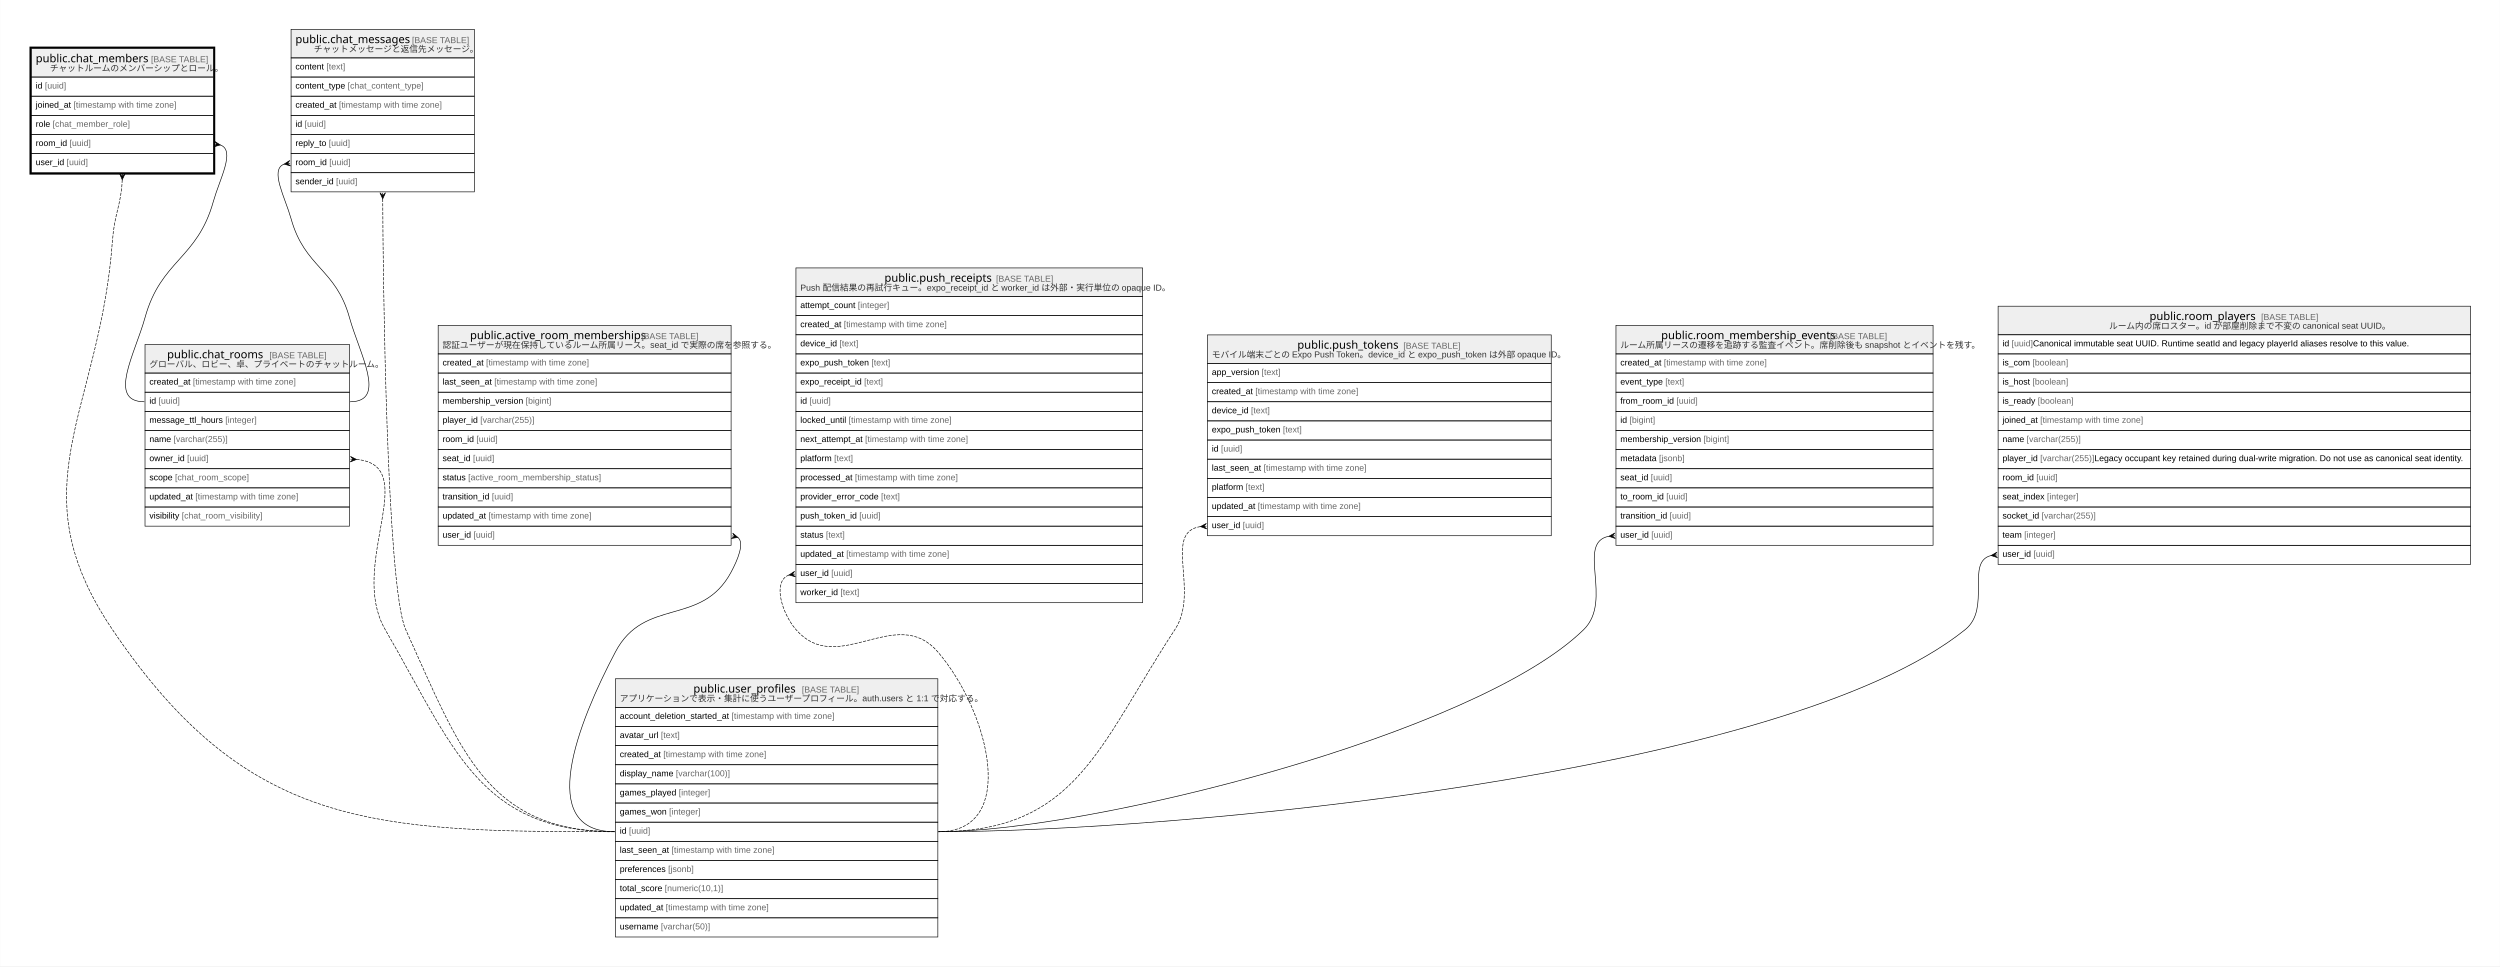
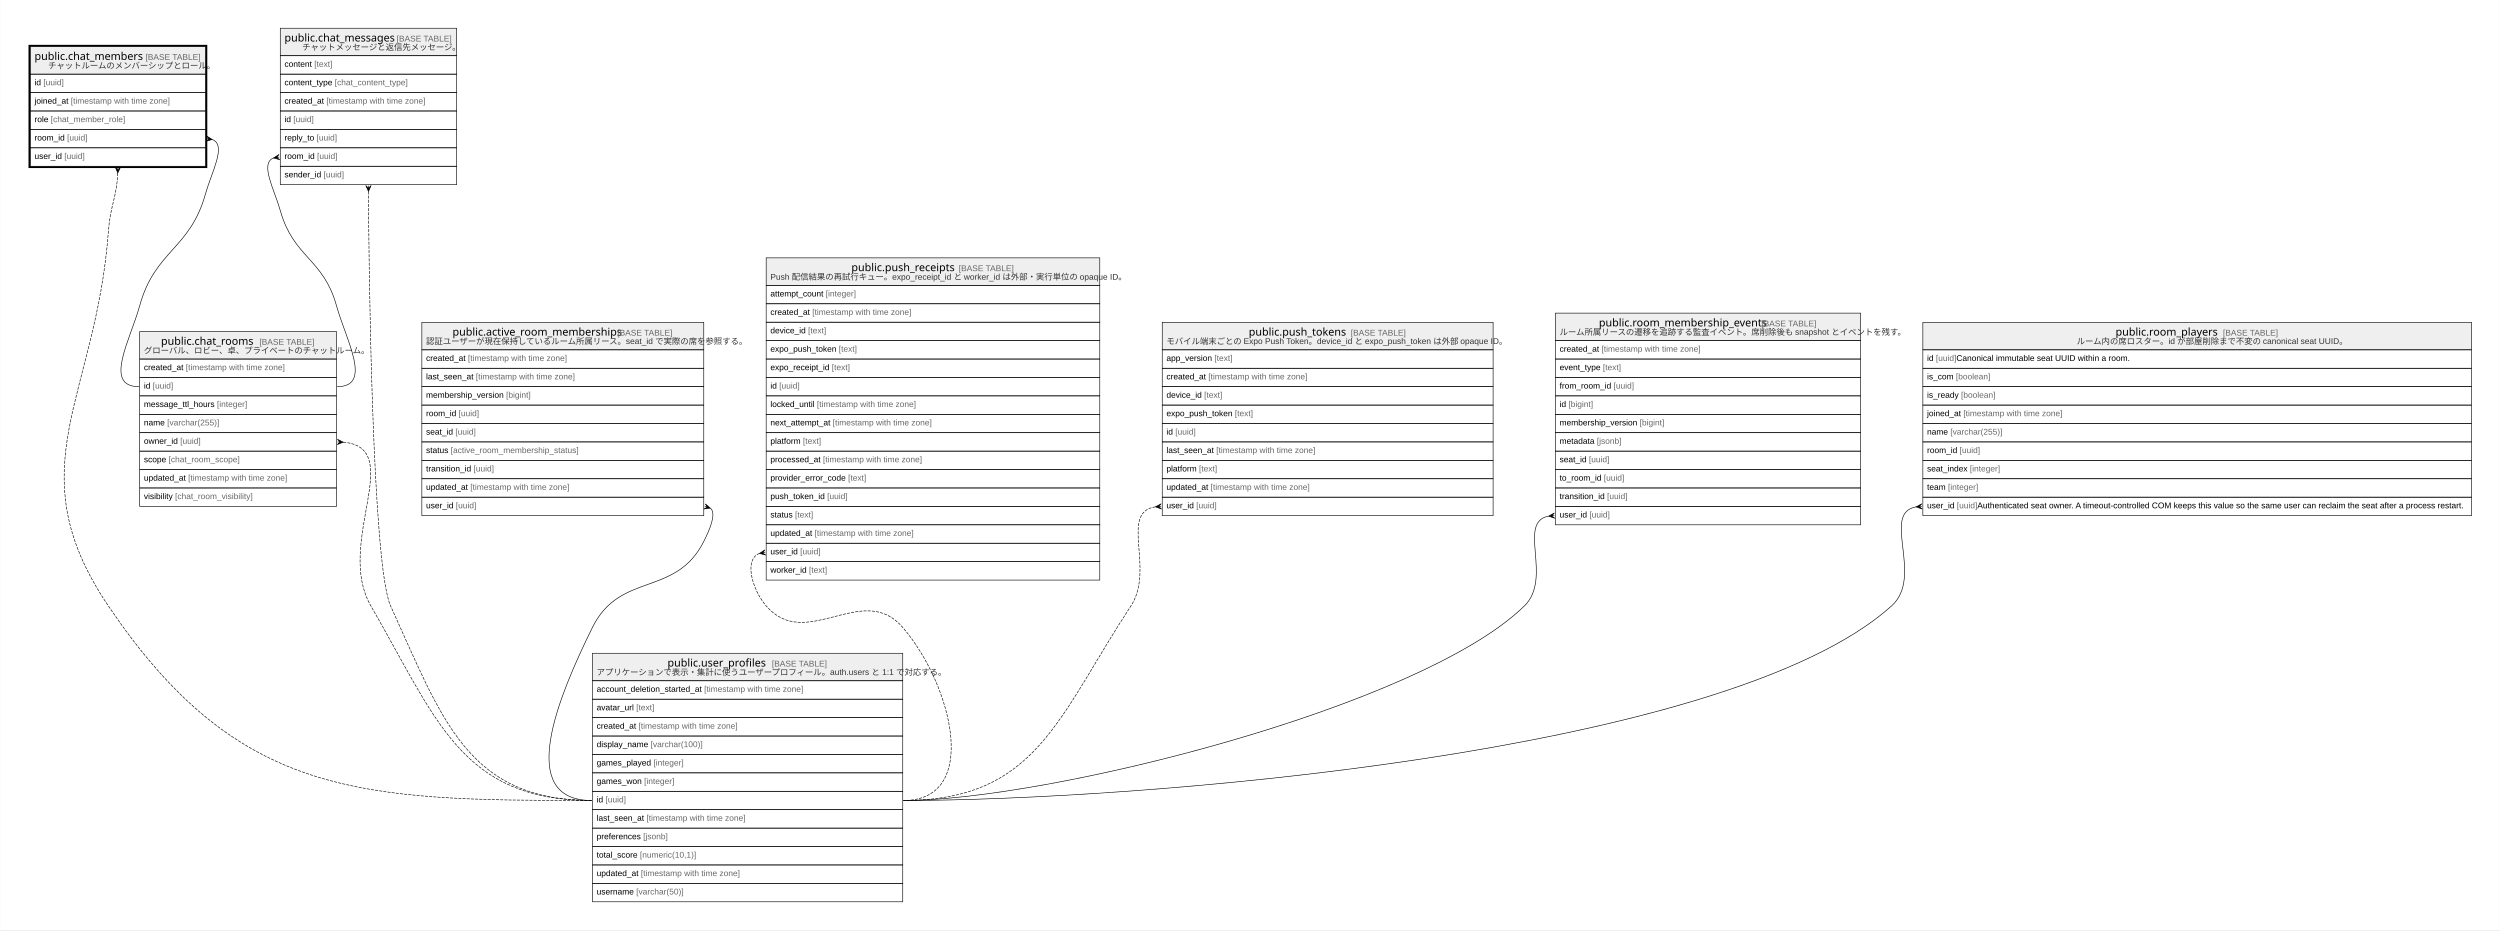
- <svg xmlns="http://www.w3.org/2000/svg" width="4023pt" height="1555pt" viewBox="0.00 0.00 4023.02 1555.20">
+ <svg xmlns="http://www.w3.org/2000/svg" width="4180pt" height="1555pt" viewBox="0.00 0.00 4179.59 1555.20">
  <g id="graph0" class="graph" transform="scale(1 1) rotate(0) translate(4 1551.2)">
-     <polygon fill="white" stroke="none" points="-4,4 -4,-1551.2 4019.02,-1551.2 4019.02,4 -4,4" />
+     <polygon fill="white" stroke="none" points="-4,4 -4,-1551.2 4175.59,-1551.2 4175.59,4 -4,4" />
    <g id="node1" class="node">
      <polygon fill="#efefef" stroke="none" points="46.2,-1427.2 46.2,-1473.2 339.14,-1473.2 339.14,-1427.2 46.2,-1427.2" />
      <polygon fill="none" stroke="black" points="46.2,-1427.2 46.2,-1473.2 339.14,-1473.2 339.14,-1427.2 46.2,-1427.2" />
      <text text-anchor="start" x="53.2" y="-1451" font-family="Arial Bold" font-size="18.00">public.chat_members</text>
      <text text-anchor="start" x="207.65" y="-1451" font-family="Arial" font-size="14.00">    </text>
      <text text-anchor="start" x="238.77" y="-1451" font-family="Arial" font-size="14.00" fill="#666666">[BASE TABLE]</text>
      <text text-anchor="start" x="75.98" y="-1436.6" font-family="Arial" font-size="14.00" fill="#333333">チャットルームのメンバーシップとロール。</text>
      <polygon fill="none" stroke="black" points="46.2,-1396.4 46.2,-1427.2 339.14,-1427.2 339.14,-1396.4 46.2,-1396.4" />
      <text text-anchor="start" x="53.2" y="-1408.6" font-family="Arial" font-size="14.00">id </text>
      <text text-anchor="start" x="67.99" y="-1408.6" font-family="Arial" font-size="14.00" fill="#666666">[uuid]</text>
      <polygon fill="none" stroke="black" points="46.2,-1365.6 46.2,-1396.4 339.14,-1396.4 339.14,-1365.6 46.2,-1365.6" />
      <text text-anchor="start" x="53.2" y="-1377.8" font-family="Arial" font-size="14.00">joined_at </text>
      <text text-anchor="start" x="113.92" y="-1377.8" font-family="Arial" font-size="14.00" fill="#666666">[timestamp with time zone]</text>
      <polygon fill="none" stroke="black" points="46.2,-1334.8 46.2,-1365.6 339.14,-1365.6 339.14,-1334.8 46.2,-1334.8" />
      <text text-anchor="start" x="53.2" y="-1347" font-family="Arial" font-size="14.00">role </text>
      <text text-anchor="start" x="80.43" y="-1347" font-family="Arial" font-size="14.00" fill="#666666">[chat_member_role]</text>
      <polygon fill="none" stroke="black" points="46.2,-1304 46.2,-1334.8 339.14,-1334.8 339.14,-1304 46.2,-1304" />
      <text text-anchor="start" x="53.2" y="-1316.2" font-family="Arial" font-size="14.00">room_id </text>
      <text text-anchor="start" x="107.67" y="-1316.2" font-family="Arial" font-size="14.00" fill="#666666">[uuid]</text>
      <polygon fill="none" stroke="black" points="46.2,-1273.2 46.2,-1304 339.14,-1304 339.14,-1273.2 46.2,-1273.2" />
      <text text-anchor="start" x="53.2" y="-1285.4" font-family="Arial" font-size="14.00">user_id </text>
      <text text-anchor="start" x="103.01" y="-1285.4" font-family="Arial" font-size="14.00" fill="#666666">[uuid]</text>
      <polygon fill="none" stroke="black" stroke-width="3" points="44.7,-1271.7 44.7,-1474.7 340.64,-1474.7 340.64,-1271.7 44.7,-1271.7" />
    </g>
    <g id="node2" class="node">
      <polygon fill="#efefef" stroke="none" points="229.14,-950.8 229.14,-996.8 558.2,-996.8 558.2,-950.8 229.14,-950.8" />
      <polygon fill="none" stroke="black" points="229.14,-950.8 229.14,-996.8 558.2,-996.8 558.2,-950.8 229.14,-950.8" />
      <text text-anchor="start" x="264.69" y="-974.6" font-family="Arial Bold" font-size="18.00">public.chat_rooms</text>
      <text text-anchor="start" x="398.16" y="-974.6" font-family="Arial" font-size="14.00">    </text>
      <text text-anchor="start" x="429.28" y="-974.6" font-family="Arial" font-size="14.00" fill="#666666">[BASE TABLE]</text>
      <text text-anchor="start" x="236.14" y="-960.2" font-family="Arial" font-size="14.00" fill="#333333">グローバル、ロビー、卓、プライベートのチャットルーム。</text>
      <polygon fill="none" stroke="black" points="229.14,-920 229.14,-950.8 558.2,-950.8 558.2,-920 229.14,-920" />
      <text text-anchor="start" x="236.14" y="-932.2" font-family="Arial" font-size="14.00">created_at </text>
      <text text-anchor="start" x="306.19" y="-932.2" font-family="Arial" font-size="14.00" fill="#666666">[timestamp with time zone]</text>
      <polygon fill="none" stroke="black" points="229.14,-889.2 229.14,-920 558.2,-920 558.2,-889.2 229.14,-889.2" />
      <text text-anchor="start" x="236.14" y="-901.4" font-family="Arial" font-size="14.00">id </text>
      <text text-anchor="start" x="250.93" y="-901.4" font-family="Arial" font-size="14.00" fill="#666666">[uuid]</text>
      <polygon fill="none" stroke="black" points="229.14,-858.4 229.14,-889.2 558.2,-889.2 558.2,-858.4 229.14,-858.4" />
      <text text-anchor="start" x="236.14" y="-870.6" font-family="Arial" font-size="14.00">message_ttl_hours </text>
      <text text-anchor="start" x="358.32" y="-870.6" font-family="Arial" font-size="14.00" fill="#666666">[integer]</text>
      <polygon fill="none" stroke="black" points="229.14,-827.6 229.14,-858.4 558.2,-858.4 558.2,-827.6 229.14,-827.6" />
      <text text-anchor="start" x="236.14" y="-839.8" font-family="Arial" font-size="14.00">name </text>
      <text text-anchor="start" x="275.05" y="-839.8" font-family="Arial" font-size="14.00" fill="#666666">[varchar(255)]</text>
      <polygon fill="none" stroke="black" points="229.14,-796.8 229.14,-827.6 558.2,-827.6 558.2,-796.8 229.14,-796.8" />
      <text text-anchor="start" x="236.14" y="-809" font-family="Arial" font-size="14.00">owner_id </text>
      <text text-anchor="start" x="296.84" y="-809" font-family="Arial" font-size="14.00" fill="#666666">[uuid]</text>
      <polygon fill="none" stroke="black" points="229.14,-766 229.14,-796.8 558.2,-796.8 558.2,-766 229.14,-766" />
      <text text-anchor="start" x="236.14" y="-778.2" font-family="Arial" font-size="14.00">scope </text>
      <text text-anchor="start" x="277.39" y="-778.2" font-family="Arial" font-size="14.00" fill="#666666">[chat_room_scope]</text>
      <polygon fill="none" stroke="black" points="229.14,-735.2 229.14,-766 558.2,-766 558.2,-735.2 229.14,-735.2" />
      <text text-anchor="start" x="236.14" y="-747.4" font-family="Arial" font-size="14.00">updated_at </text>
      <text text-anchor="start" x="310.1" y="-747.4" font-family="Arial" font-size="14.00" fill="#666666">[timestamp with time zone]</text>
      <polygon fill="none" stroke="black" points="229.14,-704.4 229.14,-735.2 558.2,-735.2 558.2,-704.4 229.14,-704.4" />
      <text text-anchor="start" x="236.14" y="-716.6" font-family="Arial" font-size="14.00">visibility </text>
      <text text-anchor="start" x="288.26" y="-716.6" font-family="Arial" font-size="14.00" fill="#666666">[chat_room_visibility]</text>
    </g>
    <g id="edge1" class="edge">
      <path fill="none" stroke="black" d="M350.19,-1317.95C375.33,-1309.21 349.07,-1262.7 339.14,-1227 313.3,-1134.1 254.82,-1132.94 229.14,-1040 213.11,-981.99 167.96,-904.6 228.14,-904.6" />
      <polygon fill="black" stroke="black" points="350.37,-1317.92 339.83,-1314.9 345.09,-1318.69 340.8,-1319.3 340.8,-1319.3 340.8,-1319.3 345.09,-1318.69 341.11,-1323.81 350.37,-1317.92" />
    </g>
    <g id="node4" class="node">
      <polygon fill="#efefef" stroke="none" points="986.21,-412.8 986.21,-458.8 1505.13,-458.8 1505.13,-412.8 986.21,-412.8" />
      <polygon fill="none" stroke="black" points="986.21,-412.8 986.21,-458.8 1505.13,-458.8 1505.13,-412.8 986.21,-412.8" />
      <text text-anchor="start" x="1111.69" y="-436.6" font-family="Arial Bold" font-size="18.00">public.user_profiles</text>
      <text text-anchor="start" x="1255.16" y="-436.6" font-family="Arial" font-size="14.00">    </text>
      <text text-anchor="start" x="1286.27" y="-436.6" font-family="Arial" font-size="14.00" fill="#666666">[BASE TABLE]</text>
      <text text-anchor="start" x="993.21" y="-422.2" font-family="Arial" font-size="14.00" fill="#333333">アプリケーションで表示・集計に使うユーザープロフィール。auth.users と 1:1 で対応する。</text>
      <polygon fill="none" stroke="black" points="986.21,-382 986.21,-412.8 1505.13,-412.8 1505.13,-382 986.21,-382" />
      <text text-anchor="start" x="993.21" y="-394.2" font-family="Arial" font-size="14.00">account_deletion_started_at </text>
      <text text-anchor="start" x="1173.01" y="-394.2" font-family="Arial" font-size="14.00" fill="#666666">[timestamp with time zone]</text>
      <polygon fill="none" stroke="black" points="986.21,-351.2 986.21,-382 1505.13,-382 1505.13,-351.2 986.21,-351.2" />
      <text text-anchor="start" x="993.21" y="-363.4" font-family="Arial" font-size="14.00">avatar_url </text>
      <text text-anchor="start" x="1059.36" y="-363.4" font-family="Arial" font-size="14.00" fill="#666666">[text]</text>
      <polygon fill="none" stroke="black" points="986.21,-320.4 986.21,-351.2 1505.13,-351.2 1505.13,-320.4 986.21,-320.4" />
      <text text-anchor="start" x="993.21" y="-332.6" font-family="Arial" font-size="14.00">created_at </text>
      <text text-anchor="start" x="1063.26" y="-332.6" font-family="Arial" font-size="14.00" fill="#666666">[timestamp with time zone]</text>
      <polygon fill="none" stroke="black" points="986.21,-289.6 986.21,-320.4 1505.13,-320.4 1505.13,-289.6 986.21,-289.6" />
      <text text-anchor="start" x="993.21" y="-301.8" font-family="Arial" font-size="14.00">display_name </text>
      <text text-anchor="start" x="1083.49" y="-301.8" font-family="Arial" font-size="14.00" fill="#666666">[varchar(100)]</text>
      <polygon fill="none" stroke="black" points="986.21,-258.8 986.21,-289.6 1505.13,-289.6 1505.13,-258.8 986.21,-258.8" />
      <text text-anchor="start" x="993.21" y="-271" font-family="Arial" font-size="14.00">games_played </text>
      <text text-anchor="start" x="1088.16" y="-271" font-family="Arial" font-size="14.00" fill="#666666">[integer]</text>
      <polygon fill="none" stroke="black" points="986.21,-228 986.21,-258.8 1505.13,-258.8 1505.13,-228 986.21,-228" />
      <text text-anchor="start" x="993.21" y="-240.2" font-family="Arial" font-size="14.00">games_won </text>
      <text text-anchor="start" x="1072.59" y="-240.2" font-family="Arial" font-size="14.00" fill="#666666">[integer]</text>
      <polygon fill="none" stroke="black" points="986.21,-197.2 986.21,-228 1505.13,-228 1505.13,-197.2 986.21,-197.2" />
      <text text-anchor="start" x="993.21" y="-209.4" font-family="Arial" font-size="14.00">id </text>
      <text text-anchor="start" x="1008" y="-209.4" font-family="Arial" font-size="14.00" fill="#666666">[uuid]</text>
      <polygon fill="none" stroke="black" points="986.21,-166.4 986.21,-197.2 1505.13,-197.2 1505.13,-166.4 986.21,-166.4" />
      <text text-anchor="start" x="993.21" y="-178.6" font-family="Arial" font-size="14.00">last_seen_at </text>
      <text text-anchor="start" x="1076.49" y="-178.6" font-family="Arial" font-size="14.00" fill="#666666">[timestamp with time zone]</text>
      <polygon fill="none" stroke="black" points="986.21,-135.6 986.21,-166.4 1505.13,-166.4 1505.13,-135.6 986.21,-135.6" />
      <text text-anchor="start" x="993.21" y="-147.8" font-family="Arial" font-size="14.00">preferences </text>
      <text text-anchor="start" x="1071.03" y="-147.8" font-family="Arial" font-size="14.00" fill="#666666">[jsonb]</text>
      <polygon fill="none" stroke="black" points="986.21,-104.8 986.21,-135.6 1505.13,-135.6 1505.13,-104.8 986.21,-104.8" />
      <text text-anchor="start" x="993.21" y="-117" font-family="Arial" font-size="14.00">total_score </text>
      <text text-anchor="start" x="1065.58" y="-117" font-family="Arial" font-size="14.00" fill="#666666">[numeric(10,1)]</text>
      <polygon fill="none" stroke="black" points="986.21,-74 986.21,-104.8 1505.13,-104.8 1505.13,-74 986.21,-74" />
      <text text-anchor="start" x="993.21" y="-86.2" font-family="Arial" font-size="14.00">updated_at </text>
      <text text-anchor="start" x="1067.17" y="-86.2" font-family="Arial" font-size="14.00" fill="#666666">[timestamp with time zone]</text>
      <polygon fill="none" stroke="black" points="986.21,-43.2 986.21,-74 1505.13,-74 1505.13,-43.2 986.21,-43.2" />
      <text text-anchor="start" x="993.21" y="-55.4" font-family="Arial" font-size="14.00">username </text>
      <text text-anchor="start" x="1059.36" y="-55.4" font-family="Arial" font-size="14.00" fill="#666666">[varchar(50)]</text>
    </g>
    <g id="edge4" class="edge">
      <path fill="none" stroke="black" stroke-dasharray="5,2" d="M192.47,-1261.89C190.87,-1221.37 179.97,-1208.41 176.67,-1163.2 156.44,-886.07 21.13,-768.26 176.67,-538 393.5,-217.01 597.85,-212.6 985.21,-212.6" />
      <polygon fill="black" stroke="black" points="192.47,-1261.87 188.16,-1271.95 192.57,-1267.2 192.66,-1271.53 192.66,-1271.53 192.66,-1271.53 192.57,-1267.2 197.16,-1271.78 192.47,-1261.87" />
    </g>
    <g id="edge3" class="edge">
      <path fill="none" stroke="black" stroke-dasharray="5,2" d="M569.49,-811.78C676.15,-802.49 555.03,-642.45 615.67,-538 725.54,-348.74 766.37,-212.6 985.21,-212.6" />
      <polygon fill="black" stroke="black" points="569.53,-811.78 559.35,-807.69 564.2,-811.99 559.87,-812.17 559.87,-812.17 559.87,-812.17 564.2,-811.99 559.72,-816.68 569.53,-811.78" />
    </g>
    <g id="node3" class="node">
      <polygon fill="#efefef" stroke="none" points="464.2,-1458 464.2,-1504 759.14,-1504 759.14,-1458 464.2,-1458" />
      <polygon fill="none" stroke="black" points="464.2,-1458 464.2,-1504 759.14,-1504 759.14,-1458 464.2,-1458" />
      <text text-anchor="start" x="471.2" y="-1481.8" font-family="Arial Bold" font-size="18.00">public.chat_messages</text>
      <text text-anchor="start" x="627.65" y="-1481.8" font-family="Arial" font-size="14.00">    </text>
      <text text-anchor="start" x="658.77" y="-1481.8" font-family="Arial" font-size="14.00" fill="#666666">[BASE TABLE]</text>
      <text text-anchor="start" x="500.81" y="-1467.4" font-family="Arial" font-size="14.00" fill="#333333">チャットメッセージと返信先メッセージ。</text>
      <polygon fill="none" stroke="black" points="464.2,-1427.2 464.2,-1458 759.14,-1458 759.14,-1427.2 464.2,-1427.2" />
      <text text-anchor="start" x="471.2" y="-1439.4" font-family="Arial" font-size="14.00">content </text>
      <text text-anchor="start" x="521.01" y="-1439.4" font-family="Arial" font-size="14.00" fill="#666666">[text]</text>
      <polygon fill="none" stroke="black" points="464.2,-1396.4 464.2,-1427.2 759.14,-1427.2 759.14,-1396.4 464.2,-1396.4" />
      <text text-anchor="start" x="471.2" y="-1408.6" font-family="Arial" font-size="14.00">content_type </text>
      <text text-anchor="start" x="555.26" y="-1408.6" font-family="Arial" font-size="14.00" fill="#666666">[chat_content_type]</text>
      <polygon fill="none" stroke="black" points="464.2,-1365.6 464.2,-1396.4 759.14,-1396.4 759.14,-1365.6 464.2,-1365.6" />
      <text text-anchor="start" x="471.2" y="-1377.8" font-family="Arial" font-size="14.00">created_at </text>
      <text text-anchor="start" x="541.25" y="-1377.8" font-family="Arial" font-size="14.00" fill="#666666">[timestamp with time zone]</text>
      <polygon fill="none" stroke="black" points="464.2,-1334.8 464.2,-1365.6 759.14,-1365.6 759.14,-1334.8 464.2,-1334.8" />
      <text text-anchor="start" x="471.2" y="-1347" font-family="Arial" font-size="14.00">id </text>
      <text text-anchor="start" x="485.98" y="-1347" font-family="Arial" font-size="14.00" fill="#666666">[uuid]</text>
      <polygon fill="none" stroke="black" points="464.2,-1304 464.2,-1334.8 759.14,-1334.8 759.14,-1304 464.2,-1304" />
      <text text-anchor="start" x="471.2" y="-1316.2" font-family="Arial" font-size="14.00">reply_to </text>
      <text text-anchor="start" x="524.89" y="-1316.2" font-family="Arial" font-size="14.00" fill="#666666">[uuid]</text>
      <polygon fill="none" stroke="black" points="464.2,-1273.2 464.2,-1304 759.14,-1304 759.14,-1273.2 464.2,-1273.2" />
      <text text-anchor="start" x="471.2" y="-1285.4" font-family="Arial" font-size="14.00">room_id </text>
      <text text-anchor="start" x="525.67" y="-1285.4" font-family="Arial" font-size="14.00" fill="#666666">[uuid]</text>
      <polygon fill="none" stroke="black" points="464.2,-1242.4 464.2,-1273.2 759.14,-1273.2 759.14,-1242.4 464.2,-1242.4" />
      <text text-anchor="start" x="471.2" y="-1254.6" font-family="Arial" font-size="14.00">sender_id </text>
      <text text-anchor="start" x="536.58" y="-1254.6" font-family="Arial" font-size="14.00" fill="#666666">[uuid]</text>
    </g>
    <g id="edge2" class="edge">
      <path fill="none" stroke="black" d="M453.16,-1287.08C429.37,-1278.35 454.6,-1233.58 464.2,-1199.2 486.3,-1120.06 536.25,-1119.18 558.2,-1040 574.27,-982.01 619.38,-904.6 559.2,-904.6" />
      <polygon fill="black" stroke="black" points="452.98,-1287.06 462.2,-1293 458.25,-1287.85 462.54,-1288.5 462.54,-1288.5 462.54,-1288.5 458.25,-1287.85 463.54,-1284.1 452.98,-1287.06" />
    </g>
    <g id="edge6" class="edge">
      <path fill="none" stroke="black" stroke-dasharray="5,2" d="M611.69,-1231.1C612.04,-1123.74 617.4,-606.65 648.67,-538 734.91,-348.66 777.15,-212.6 985.21,-212.6" />
      <polygon fill="black" stroke="black" points="611.69,-1231.07 607.17,-1241.06 611.68,-1236.4 611.67,-1240.73 611.67,-1240.73 611.67,-1240.73 611.68,-1236.4 616.17,-1241.07 611.69,-1231.07" />
    </g>
    <g id="node5" class="node">
-       <polygon fill="#efefef" stroke="none" points="700.95,-981.6 700.95,-1027.6 1172.39,-1027.6 1172.39,-981.6 700.95,-981.6" />
-       <polygon fill="none" stroke="black" points="700.95,-981.6 700.95,-1027.6 1172.39,-1027.6 1172.39,-981.6 700.95,-981.6" />
-       <text text-anchor="start" x="752.2" y="-1005.4" font-family="Arial Bold" font-size="18.00">public.active_room_memberships</text>
-       <text text-anchor="start" x="996.65" y="-1005.4" font-family="Arial" font-size="14.00">    </text>
-       <text text-anchor="start" x="1027.76" y="-1005.4" font-family="Arial" font-size="14.00" fill="#666666">[BASE TABLE]</text>
-       <text text-anchor="start" x="707.95" y="-991" font-family="Arial" font-size="14.00" fill="#333333">認証ユーザーが現在保持しているルーム所属リース。seat_id で実際の席を参照する。</text>
-       <polygon fill="none" stroke="black" points="700.95,-950.8 700.95,-981.6 1172.39,-981.6 1172.39,-950.8 700.95,-950.8" />
-       <text text-anchor="start" x="707.95" y="-963" font-family="Arial" font-size="14.00">created_at </text>
-       <text text-anchor="start" x="777.99" y="-963" font-family="Arial" font-size="14.00" fill="#666666">[timestamp with time zone]</text>
-       <polygon fill="none" stroke="black" points="700.95,-920 700.95,-950.8 1172.39,-950.8 1172.39,-920 700.95,-920" />
-       <text text-anchor="start" x="707.95" y="-932.2" font-family="Arial" font-size="14.00">last_seen_at </text>
-       <text text-anchor="start" x="791.23" y="-932.2" font-family="Arial" font-size="14.00" fill="#666666">[timestamp with time zone]</text>
-       <polygon fill="none" stroke="black" points="700.95,-889.2 700.95,-920 1172.39,-920 1172.39,-889.2 700.95,-889.2" />
-       <text text-anchor="start" x="707.95" y="-901.4" font-family="Arial" font-size="14.00">membership_version </text>
-       <text text-anchor="start" x="841.78" y="-901.4" font-family="Arial" font-size="14.00" fill="#666666">[bigint]</text>
-       <polygon fill="none" stroke="black" points="700.95,-858.4 700.95,-889.2 1172.39,-889.2 1172.39,-858.4 700.95,-858.4" />
-       <text text-anchor="start" x="707.95" y="-870.6" font-family="Arial" font-size="14.00">player_id </text>
-       <text text-anchor="start" x="768.65" y="-870.6" font-family="Arial" font-size="14.00" fill="#666666">[varchar(255)]</text>
-       <polygon fill="none" stroke="black" points="700.95,-827.6 700.95,-858.4 1172.39,-858.4 1172.39,-827.6 700.95,-827.6" />
-       <text text-anchor="start" x="707.95" y="-839.8" font-family="Arial" font-size="14.00">room_id </text>
-       <text text-anchor="start" x="762.41" y="-839.8" font-family="Arial" font-size="14.00" fill="#666666">[uuid]</text>
-       <polygon fill="none" stroke="black" points="700.95,-796.8 700.95,-827.6 1172.39,-827.6 1172.39,-796.8 700.95,-796.8" />
-       <text text-anchor="start" x="707.95" y="-809" font-family="Arial" font-size="14.00">seat_id </text>
-       <text text-anchor="start" x="756.98" y="-809" font-family="Arial" font-size="14.00" fill="#666666">[uuid]</text>
-       <polygon fill="none" stroke="black" points="700.95,-766 700.95,-796.8 1172.39,-796.8 1172.39,-766 700.95,-766" />
-       <text text-anchor="start" x="707.95" y="-778.2" font-family="Arial" font-size="14.00">status </text>
-       <text text-anchor="start" x="749.19" y="-778.2" font-family="Arial" font-size="14.00" fill="#666666">[active_room_membership_status]</text>
-       <polygon fill="none" stroke="black" points="700.95,-735.2 700.95,-766 1172.39,-766 1172.39,-735.2 700.95,-735.2" />
-       <text text-anchor="start" x="707.95" y="-747.4" font-family="Arial" font-size="14.00">transition_id </text>
-       <text text-anchor="start" x="787.33" y="-747.4" font-family="Arial" font-size="14.00" fill="#666666">[uuid]</text>
-       <polygon fill="none" stroke="black" points="700.95,-704.4 700.95,-735.2 1172.39,-735.2 1172.39,-704.4 700.95,-704.4" />
-       <text text-anchor="start" x="707.95" y="-716.6" font-family="Arial" font-size="14.00">updated_at </text>
-       <text text-anchor="start" x="781.9" y="-716.6" font-family="Arial" font-size="14.00" fill="#666666">[timestamp with time zone]</text>
-       <polygon fill="none" stroke="black" points="700.95,-673.6 700.95,-704.4 1172.39,-704.4 1172.39,-673.6 700.95,-673.6" />
-       <text text-anchor="start" x="707.95" y="-685.8" font-family="Arial" font-size="14.00">user_id </text>
-       <text text-anchor="start" x="757.75" y="-685.8" font-family="Arial" font-size="14.00" fill="#666666">[uuid]</text>
+       <polygon fill="#efefef" stroke="none" points="700.95,-966.2 700.95,-1012.2 1172.39,-1012.2 1172.39,-966.2 700.95,-966.2" />
+       <polygon fill="none" stroke="black" points="700.95,-966.2 700.95,-1012.2 1172.39,-1012.2 1172.39,-966.2 700.95,-966.2" />
+       <text text-anchor="start" x="752.2" y="-990" font-family="Arial Bold" font-size="18.00">public.active_room_memberships</text>
+       <text text-anchor="start" x="996.65" y="-990" font-family="Arial" font-size="14.00">    </text>
+       <text text-anchor="start" x="1027.76" y="-990" font-family="Arial" font-size="14.00" fill="#666666">[BASE TABLE]</text>
+       <text text-anchor="start" x="707.95" y="-975.6" font-family="Arial" font-size="14.00" fill="#333333">認証ユーザーが現在保持しているルーム所属リース。seat_id で実際の席を参照する。</text>
+       <polygon fill="none" stroke="black" points="700.95,-935.4 700.95,-966.2 1172.39,-966.2 1172.39,-935.4 700.95,-935.4" />
+       <text text-anchor="start" x="707.95" y="-947.6" font-family="Arial" font-size="14.00">created_at </text>
+       <text text-anchor="start" x="777.99" y="-947.6" font-family="Arial" font-size="14.00" fill="#666666">[timestamp with time zone]</text>
+       <polygon fill="none" stroke="black" points="700.95,-904.6 700.95,-935.4 1172.39,-935.4 1172.39,-904.6 700.95,-904.6" />
+       <text text-anchor="start" x="707.95" y="-916.8" font-family="Arial" font-size="14.00">last_seen_at </text>
+       <text text-anchor="start" x="791.23" y="-916.8" font-family="Arial" font-size="14.00" fill="#666666">[timestamp with time zone]</text>
+       <polygon fill="none" stroke="black" points="700.95,-873.8 700.95,-904.6 1172.39,-904.6 1172.39,-873.8 700.95,-873.8" />
+       <text text-anchor="start" x="707.95" y="-886" font-family="Arial" font-size="14.00">membership_version </text>
+       <text text-anchor="start" x="841.78" y="-886" font-family="Arial" font-size="14.00" fill="#666666">[bigint]</text>
+       <polygon fill="none" stroke="black" points="700.95,-843 700.95,-873.8 1172.39,-873.8 1172.39,-843 700.95,-843" />
+       <text text-anchor="start" x="707.95" y="-855.2" font-family="Arial" font-size="14.00">room_id </text>
+       <text text-anchor="start" x="762.41" y="-855.2" font-family="Arial" font-size="14.00" fill="#666666">[uuid]</text>
+       <polygon fill="none" stroke="black" points="700.95,-812.2 700.95,-843 1172.39,-843 1172.39,-812.2 700.95,-812.2" />
+       <text text-anchor="start" x="707.95" y="-824.4" font-family="Arial" font-size="14.00">seat_id </text>
+       <text text-anchor="start" x="756.98" y="-824.4" font-family="Arial" font-size="14.00" fill="#666666">[uuid]</text>
+       <polygon fill="none" stroke="black" points="700.95,-781.4 700.95,-812.2 1172.39,-812.2 1172.39,-781.4 700.95,-781.4" />
+       <text text-anchor="start" x="707.95" y="-793.6" font-family="Arial" font-size="14.00">status </text>
+       <text text-anchor="start" x="749.19" y="-793.6" font-family="Arial" font-size="14.00" fill="#666666">[active_room_membership_status]</text>
+       <polygon fill="none" stroke="black" points="700.95,-750.6 700.95,-781.4 1172.39,-781.4 1172.39,-750.6 700.95,-750.6" />
+       <text text-anchor="start" x="707.95" y="-762.8" font-family="Arial" font-size="14.00">transition_id </text>
+       <text text-anchor="start" x="787.33" y="-762.8" font-family="Arial" font-size="14.00" fill="#666666">[uuid]</text>
+       <polygon fill="none" stroke="black" points="700.95,-719.8 700.95,-750.6 1172.39,-750.6 1172.39,-719.8 700.95,-719.8" />
+       <text text-anchor="start" x="707.95" y="-732" font-family="Arial" font-size="14.00">updated_at </text>
+       <text text-anchor="start" x="781.9" y="-732" font-family="Arial" font-size="14.00" fill="#666666">[timestamp with time zone]</text>
+       <polygon fill="none" stroke="black" points="700.95,-689 700.95,-719.8 1172.39,-719.8 1172.39,-689 700.95,-689" />
+       <text text-anchor="start" x="707.95" y="-701.2" font-family="Arial" font-size="14.00">user_id </text>
+       <text text-anchor="start" x="757.75" y="-701.2" font-family="Arial" font-size="14.00" fill="#666666">[uuid]</text>
    </g>
    <g id="edge5" class="edge">
-       <path fill="none" stroke="black" d="M1183.11,-686.34C1194.67,-677.65 1182.68,-649.59 1172.39,-630.4 1124.9,-541.81 1033.1,-590.91 986.21,-502 926.22,-388.23 856.59,-212.6 985.21,-212.6" />
-       <polygon fill="black" stroke="black" points="1183.36,-686.27 1172.53,-684.57 1178.22,-687.68 1174.04,-688.82 1174.04,-688.82 1174.04,-688.82 1178.22,-687.68 1174.91,-693.25 1183.36,-686.27" />
+       <path fill="none" stroke="black" d="M1183.38,-701.51C1194.27,-692.61 1182.07,-665.08 1172.39,-645.8 1125.5,-552.35 1032.47,-595.77 986.21,-502 929.31,-386.65 856.59,-212.6 985.21,-212.6" />
+       <polygon fill="black" stroke="black" points="1183.32,-701.53 1172.46,-699.98 1178.2,-703.01 1174.04,-704.21 1174.04,-704.21 1174.04,-704.21 1178.2,-703.01 1174.97,-708.63 1183.32,-701.53" />
    </g>
    <g id="node6" class="node">
      <polygon fill="#efefef" stroke="none" points="1276.73,-1074 1276.73,-1120 1834.61,-1120 1834.61,-1074 1276.73,-1074" />
      <polygon fill="none" stroke="black" points="1276.73,-1074 1276.73,-1120 1834.61,-1120 1834.61,-1074 1276.73,-1074" />
      <text text-anchor="start" x="1419.19" y="-1097.8" font-family="Arial Bold" font-size="18.00">public.push_receipts</text>
      <text text-anchor="start" x="1567.66" y="-1097.8" font-family="Arial" font-size="14.00">    </text>
      <text text-anchor="start" x="1598.77" y="-1097.8" font-family="Arial" font-size="14.00" fill="#666666">[BASE TABLE]</text>
      <text text-anchor="start" x="1283.73" y="-1083.4" font-family="Arial" font-size="14.00" fill="#333333">Push 配信結果の再試行キュー。expo_receipt_id と worker_id は外部・実行単位の opaque ID。</text>
      <polygon fill="none" stroke="black" points="1276.73,-1043.2 1276.73,-1074 1834.61,-1074 1834.61,-1043.2 1276.73,-1043.2" />
      <text text-anchor="start" x="1283.73" y="-1055.4" font-family="Arial" font-size="14.00">attempt_count </text>
      <text text-anchor="start" x="1376.34" y="-1055.4" font-family="Arial" font-size="14.00" fill="#666666">[integer]</text>
      <polygon fill="none" stroke="black" points="1276.73,-1012.4 1276.73,-1043.2 1834.61,-1043.2 1834.61,-1012.4 1276.73,-1012.4" />
      <text text-anchor="start" x="1283.73" y="-1024.6" font-family="Arial" font-size="14.00">created_at </text>
      <text text-anchor="start" x="1353.77" y="-1024.6" font-family="Arial" font-size="14.00" fill="#666666">[timestamp with time zone]</text>
      <polygon fill="none" stroke="black" points="1276.73,-981.6 1276.73,-1012.4 1834.61,-1012.4 1834.61,-981.6 1276.73,-981.6" />
      <text text-anchor="start" x="1283.73" y="-993.8" font-family="Arial" font-size="14.00">device_id </text>
      <text text-anchor="start" x="1346.77" y="-993.8" font-family="Arial" font-size="14.00" fill="#666666">[text]</text>
      <polygon fill="none" stroke="black" points="1276.73,-950.8 1276.73,-981.6 1834.61,-981.6 1834.61,-950.8 1276.73,-950.8" />
      <text text-anchor="start" x="1283.73" y="-963" font-family="Arial" font-size="14.00">expo_push_token </text>
      <text text-anchor="start" x="1398.15" y="-963" font-family="Arial" font-size="14.00" fill="#666666">[text]</text>
      <polygon fill="none" stroke="black" points="1276.73,-920 1276.73,-950.8 1834.61,-950.8 1834.61,-920 1276.73,-920" />
      <text text-anchor="start" x="1283.73" y="-932.2" font-family="Arial" font-size="14.00">expo_receipt_id </text>
      <text text-anchor="start" x="1386.46" y="-932.2" font-family="Arial" font-size="14.00" fill="#666666">[text]</text>
      <polygon fill="none" stroke="black" points="1276.73,-889.2 1276.73,-920 1834.61,-920 1834.61,-889.2 1276.73,-889.2" />
      <text text-anchor="start" x="1283.73" y="-901.4" font-family="Arial" font-size="14.00">id </text>
      <text text-anchor="start" x="1298.51" y="-901.4" font-family="Arial" font-size="14.00" fill="#666666">[uuid]</text>
      <polygon fill="none" stroke="black" points="1276.73,-858.4 1276.73,-889.2 1834.61,-889.2 1834.61,-858.4 1276.73,-858.4" />
      <text text-anchor="start" x="1283.73" y="-870.6" font-family="Arial" font-size="14.00">locked_until </text>
      <text text-anchor="start" x="1361.55" y="-870.6" font-family="Arial" font-size="14.00" fill="#666666">[timestamp with time zone]</text>
      <polygon fill="none" stroke="black" points="1276.73,-827.6 1276.73,-858.4 1834.61,-858.4 1834.61,-827.6 1276.73,-827.6" />
      <text text-anchor="start" x="1283.73" y="-839.8" font-family="Arial" font-size="14.00">next_attempt_at </text>
      <text text-anchor="start" x="1388.01" y="-839.8" font-family="Arial" font-size="14.00" fill="#666666">[timestamp with time zone]</text>
      <polygon fill="none" stroke="black" points="1276.73,-796.8 1276.73,-827.6 1834.61,-827.6 1834.61,-796.8 1276.73,-796.8" />
      <text text-anchor="start" x="1283.73" y="-809" font-family="Arial" font-size="14.00">platform </text>
      <text text-anchor="start" x="1338.19" y="-809" font-family="Arial" font-size="14.00" fill="#666666">[text]</text>
      <polygon fill="none" stroke="black" points="1276.73,-766 1276.73,-796.8 1834.61,-796.8 1834.61,-766 1276.73,-766" />
      <text text-anchor="start" x="1283.73" y="-778.2" font-family="Arial" font-size="14.00">processed_at </text>
      <text text-anchor="start" x="1371.67" y="-778.2" font-family="Arial" font-size="14.00" fill="#666666">[timestamp with time zone]</text>
      <polygon fill="none" stroke="black" points="1276.73,-735.2 1276.73,-766 1834.61,-766 1834.61,-735.2 1276.73,-735.2" />
      <text text-anchor="start" x="1283.73" y="-747.4" font-family="Arial" font-size="14.00">provider_error_code </text>
      <text text-anchor="start" x="1413.68" y="-747.4" font-family="Arial" font-size="14.00" fill="#666666">[text]</text>
      <polygon fill="none" stroke="black" points="1276.73,-704.4 1276.73,-735.2 1834.61,-735.2 1834.61,-704.4 1276.73,-704.4" />
      <text text-anchor="start" x="1283.73" y="-716.6" font-family="Arial" font-size="14.00">push_token_id </text>
      <text text-anchor="start" x="1378.69" y="-716.6" font-family="Arial" font-size="14.00" fill="#666666">[uuid]</text>
      <polygon fill="none" stroke="black" points="1276.73,-673.6 1276.73,-704.4 1834.61,-704.4 1834.61,-673.6 1276.73,-673.6" />
      <text text-anchor="start" x="1283.73" y="-685.8" font-family="Arial" font-size="14.00">status </text>
      <text text-anchor="start" x="1324.97" y="-685.8" font-family="Arial" font-size="14.00" fill="#666666">[text]</text>
      <polygon fill="none" stroke="black" points="1276.73,-642.8 1276.73,-673.6 1834.61,-673.6 1834.61,-642.8 1276.73,-642.8" />
      <text text-anchor="start" x="1283.73" y="-655" font-family="Arial" font-size="14.00">updated_at </text>
      <text text-anchor="start" x="1357.68" y="-655" font-family="Arial" font-size="14.00" fill="#666666">[timestamp with time zone]</text>
      <polygon fill="none" stroke="black" points="1276.73,-612 1276.73,-642.8 1834.61,-642.8 1834.61,-612 1276.73,-612" />
      <text text-anchor="start" x="1283.73" y="-624.2" font-family="Arial" font-size="14.00">user_id </text>
      <text text-anchor="start" x="1333.53" y="-624.2" font-family="Arial" font-size="14.00" fill="#666666">[uuid]</text>
      <polygon fill="none" stroke="black" points="1276.73,-581.2 1276.73,-612 1834.61,-612 1834.61,-581.2 1276.73,-581.2" />
      <text text-anchor="start" x="1283.73" y="-593.4" font-family="Arial" font-size="14.00">worker_id </text>
      <text text-anchor="start" x="1348.3" y="-593.4" font-family="Arial" font-size="14.00" fill="#666666">[text]</text>
    </g>
    <g id="edge7" class="edge">
      <path fill="none" stroke="black" stroke-dasharray="5,2" d="M1265.6,-625.78C1238.98,-616.09 1253.28,-565.13 1276.73,-538 1343.93,-460.26 1438.22,-580 1505.13,-502 1588.87,-404.37 1634.75,-212.6 1506.13,-212.6" />
      <polygon fill="black" stroke="black" points="1265.52,-625.77 1274.69,-631.79 1270.79,-626.61 1275.07,-627.29 1275.07,-627.29 1275.07,-627.29 1270.79,-626.61 1276.1,-622.9 1265.52,-625.77" />
    </g>
    <g id="node7" class="node">
      <polygon fill="#efefef" stroke="none" points="1939.03,-966.2 1939.03,-1012.2 2492.31,-1012.2 2492.31,-966.2 1939.03,-966.2" />
      <polygon fill="none" stroke="black" points="1939.03,-966.2 1939.03,-1012.2 2492.31,-1012.2 2492.31,-966.2 1939.03,-966.2" />
      <text text-anchor="start" x="2083.68" y="-990" font-family="Arial Bold" font-size="18.00">public.push_tokens</text>
      <text text-anchor="start" x="2223.17" y="-990" font-family="Arial" font-size="14.00">    </text>
      <text text-anchor="start" x="2254.29" y="-990" font-family="Arial" font-size="14.00" fill="#666666">[BASE TABLE]</text>
      <text text-anchor="start" x="1946.03" y="-975.6" font-family="Arial" font-size="14.00" fill="#333333">モバイル端末ごとの Expo Push Token。device_id と expo_push_token は外部 opaque ID。</text>
      <polygon fill="none" stroke="black" points="1939.03,-935.4 1939.03,-966.2 2492.31,-966.2 2492.31,-935.4 1939.03,-935.4" />
      <text text-anchor="start" x="1946.03" y="-947.6" font-family="Arial" font-size="14.00">app_version </text>
      <text text-anchor="start" x="2026.19" y="-947.6" font-family="Arial" font-size="14.00" fill="#666666">[text]</text>
      <polygon fill="none" stroke="black" points="1939.03,-904.6 1939.03,-935.4 2492.31,-935.4 2492.31,-904.6 1939.03,-904.6" />
      <text text-anchor="start" x="1946.03" y="-916.8" font-family="Arial" font-size="14.00">created_at </text>
      <text text-anchor="start" x="2016.07" y="-916.8" font-family="Arial" font-size="14.00" fill="#666666">[timestamp with time zone]</text>
      <polygon fill="none" stroke="black" points="1939.03,-873.8 1939.03,-904.6 2492.31,-904.6 2492.31,-873.8 1939.03,-873.8" />
      <text text-anchor="start" x="1946.03" y="-886" font-family="Arial" font-size="14.00">device_id </text>
      <text text-anchor="start" x="2009.07" y="-886" font-family="Arial" font-size="14.00" fill="#666666">[text]</text>
      <polygon fill="none" stroke="black" points="1939.03,-843 1939.03,-873.8 2492.31,-873.8 2492.31,-843 1939.03,-843" />
      <text text-anchor="start" x="1946.03" y="-855.2" font-family="Arial" font-size="14.00">expo_push_token </text>
      <text text-anchor="start" x="2060.45" y="-855.2" font-family="Arial" font-size="14.00" fill="#666666">[text]</text>
      <polygon fill="none" stroke="black" points="1939.03,-812.2 1939.03,-843 2492.31,-843 2492.31,-812.2 1939.03,-812.2" />
      <text text-anchor="start" x="1946.03" y="-824.4" font-family="Arial" font-size="14.00">id </text>
      <text text-anchor="start" x="1960.81" y="-824.4" font-family="Arial" font-size="14.00" fill="#666666">[uuid]</text>
      <polygon fill="none" stroke="black" points="1939.03,-781.4 1939.03,-812.2 2492.31,-812.2 2492.31,-781.4 1939.03,-781.4" />
      <text text-anchor="start" x="1946.03" y="-793.6" font-family="Arial" font-size="14.00">last_seen_at </text>
      <text text-anchor="start" x="2029.31" y="-793.6" font-family="Arial" font-size="14.00" fill="#666666">[timestamp with time zone]</text>
      <polygon fill="none" stroke="black" points="1939.03,-750.6 1939.03,-781.4 2492.31,-781.4 2492.31,-750.6 1939.03,-750.6" />
      <text text-anchor="start" x="1946.03" y="-762.8" font-family="Arial" font-size="14.00">platform </text>
      <text text-anchor="start" x="2000.49" y="-762.8" font-family="Arial" font-size="14.00" fill="#666666">[text]</text>
      <polygon fill="none" stroke="black" points="1939.03,-719.8 1939.03,-750.6 2492.31,-750.6 2492.31,-719.8 1939.03,-719.8" />
      <text text-anchor="start" x="1946.03" y="-732" font-family="Arial" font-size="14.00">updated_at </text>
      <text text-anchor="start" x="2019.98" y="-732" font-family="Arial" font-size="14.00" fill="#666666">[timestamp with time zone]</text>
      <polygon fill="none" stroke="black" points="1939.03,-689 1939.03,-719.8 2492.31,-719.8 2492.31,-689 1939.03,-689" />
      <text text-anchor="start" x="1946.03" y="-701.2" font-family="Arial" font-size="14.00">user_id </text>
      <text text-anchor="start" x="1995.83" y="-701.2" font-family="Arial" font-size="14.00" fill="#666666">[uuid]</text>
    </g>
    <g id="edge8" class="edge">
      <path fill="none" stroke="black" stroke-dasharray="5,2" d="M1927.7,-703.69C1867.06,-694.55 1927.1,-599.52 1886.67,-538 1764.46,-352.03 1728.66,-212.6 1506.13,-212.6" />
      <polygon fill="black" stroke="black" points="1927.72,-703.69 1937.38,-708.87 1933.04,-704.06 1937.36,-704.35 1937.36,-704.35 1937.36,-704.35 1933.04,-704.06 1938,-699.89 1927.72,-703.69" />
    </g>
    <g id="node8" class="node">
      <polygon fill="#efefef" stroke="none" points="2596.49,-981.6 2596.49,-1027.6 3106.85,-1027.6 3106.85,-981.6 2596.49,-981.6" />
      <polygon fill="none" stroke="black" points="2596.49,-981.6 2596.49,-1027.6 3106.85,-1027.6 3106.85,-981.6 2596.49,-981.6" />
      <text text-anchor="start" x="2669.2" y="-1005.4" font-family="Arial Bold" font-size="18.00">public.room_membership_events</text>
      <text text-anchor="start" x="2909.65" y="-1005.4" font-family="Arial" font-size="14.00">    </text>
      <text text-anchor="start" x="2940.77" y="-1005.4" font-family="Arial" font-size="14.00" fill="#666666">[BASE TABLE]</text>
      <text text-anchor="start" x="2603.49" y="-991" font-family="Arial" font-size="14.00" fill="#333333">ルーム所属リースの遷移を追跡する監査イベント。席削除後も snapshot とイベントを残す。</text>
      <polygon fill="none" stroke="black" points="2596.49,-950.8 2596.49,-981.6 3106.85,-981.6 3106.85,-950.8 2596.49,-950.8" />
      <text text-anchor="start" x="2603.49" y="-963" font-family="Arial" font-size="14.00">created_at </text>
      <text text-anchor="start" x="2673.54" y="-963" font-family="Arial" font-size="14.00" fill="#666666">[timestamp with time zone]</text>
      <polygon fill="none" stroke="black" points="2596.49,-920 2596.49,-950.8 3106.85,-950.8 3106.85,-920 2596.49,-920" />
      <text text-anchor="start" x="2603.49" y="-932.2" font-family="Arial" font-size="14.00">event_type </text>
      <text text-anchor="start" x="2675.88" y="-932.2" font-family="Arial" font-size="14.00" fill="#666666">[text]</text>
      <polygon fill="none" stroke="black" points="2596.49,-889.2 2596.49,-920 3106.85,-920 3106.85,-889.2 2596.49,-889.2" />
      <text text-anchor="start" x="2603.49" y="-901.4" font-family="Arial" font-size="14.00">from_room_id </text>
      <text text-anchor="start" x="2693.75" y="-901.4" font-family="Arial" font-size="14.00" fill="#666666">[uuid]</text>
      <polygon fill="none" stroke="black" points="2596.49,-858.4 2596.49,-889.2 3106.85,-889.2 3106.85,-858.4 2596.49,-858.4" />
      <text text-anchor="start" x="2603.49" y="-870.6" font-family="Arial" font-size="14.00">id </text>
      <text text-anchor="start" x="2618.28" y="-870.6" font-family="Arial" font-size="14.00" fill="#666666">[bigint]</text>
      <polygon fill="none" stroke="black" points="2596.49,-827.6 2596.49,-858.4 3106.85,-858.4 3106.85,-827.6 2596.49,-827.6" />
      <text text-anchor="start" x="2603.49" y="-839.8" font-family="Arial" font-size="14.00">membership_version </text>
      <text text-anchor="start" x="2737.33" y="-839.8" font-family="Arial" font-size="14.00" fill="#666666">[bigint]</text>
      <polygon fill="none" stroke="black" points="2596.49,-796.8 2596.49,-827.6 3106.85,-827.6 3106.85,-796.8 2596.49,-796.8" />
      <text text-anchor="start" x="2603.49" y="-809" font-family="Arial" font-size="14.00">metadata </text>
      <text text-anchor="start" x="2665.76" y="-809" font-family="Arial" font-size="14.00" fill="#666666">[jsonb]</text>
      <polygon fill="none" stroke="black" points="2596.49,-766 2596.49,-796.8 3106.85,-796.8 3106.85,-766 2596.49,-766" />
      <text text-anchor="start" x="2603.49" y="-778.2" font-family="Arial" font-size="14.00">seat_id </text>
      <text text-anchor="start" x="2652.53" y="-778.2" font-family="Arial" font-size="14.00" fill="#666666">[uuid]</text>
      <polygon fill="none" stroke="black" points="2596.49,-735.2 2596.49,-766 3106.85,-766 3106.85,-735.2 2596.49,-735.2" />
      <text text-anchor="start" x="2603.49" y="-747.4" font-family="Arial" font-size="14.00">to_room_id </text>
      <text text-anchor="start" x="2677.43" y="-747.4" font-family="Arial" font-size="14.00" fill="#666666">[uuid]</text>
      <polygon fill="none" stroke="black" points="2596.49,-704.4 2596.49,-735.2 3106.85,-735.2 3106.85,-704.4 2596.49,-704.4" />
      <text text-anchor="start" x="2603.49" y="-716.6" font-family="Arial" font-size="14.00">transition_id </text>
      <text text-anchor="start" x="2682.87" y="-716.6" font-family="Arial" font-size="14.00" fill="#666666">[uuid]</text>
      <polygon fill="none" stroke="black" points="2596.49,-673.6 2596.49,-704.4 3106.85,-704.4 3106.85,-673.6 2596.49,-673.6" />
      <text text-anchor="start" x="2603.49" y="-685.8" font-family="Arial" font-size="14.00">user_id </text>
      <text text-anchor="start" x="2653.3" y="-685.8" font-family="Arial" font-size="14.00" fill="#666666">[uuid]</text>
    </g>
    <g id="edge9" class="edge">
      <path fill="none" stroke="black" d="M2585.1,-688.11C2532.04,-678.06 2592.5,-584.83 2544.67,-538 2371.87,-368.79 1747.98,-212.6 1506.13,-212.6" />
      <polygon fill="black" stroke="black" points="2585.2,-688.12 2594.78,-693.46 2590.51,-688.58 2594.83,-688.94 2594.83,-688.94 2594.83,-688.94 2590.51,-688.58 2595.54,-684.49 2585.2,-688.12" />
    </g>
    <g id="node9" class="node">
-       <polygon fill="#efefef" stroke="none" points="3211.52,-1012.4 3211.52,-1058.4 3971.82,-1058.4 3971.82,-1012.4 3211.52,-1012.4" />
-       <polygon fill="none" stroke="black" points="3211.52,-1012.4 3211.52,-1058.4 3971.82,-1058.4 3971.82,-1012.4 3211.52,-1012.4" />
-       <text text-anchor="start" x="3455.19" y="-1036.2" font-family="Arial Bold" font-size="18.00">public.room_players</text>
-       <text text-anchor="start" x="3603.66" y="-1036.2" font-family="Arial" font-size="14.00">    </text>
-       <text text-anchor="start" x="3634.77" y="-1036.2" font-family="Arial" font-size="14.00" fill="#666666">[BASE TABLE]</text>
-       <text text-anchor="start" x="3390.17" y="-1021.8" font-family="Arial" font-size="14.00" fill="#333333">ルーム内の席ロスター。id が部屋削除まで不変の canonical seat UUID。</text>
-       <polygon fill="none" stroke="black" points="3211.52,-981.6 3211.52,-1012.4 3971.82,-1012.4 3971.82,-981.6 3211.52,-981.6" />
-       <text text-anchor="start" x="3218.52" y="-993.8" font-family="Arial" font-size="14.00">id </text>
-       <text text-anchor="start" x="3233.31" y="-993.8" font-family="Arial" font-size="14.00" fill="#666666">[uuid]</text>
-       <text text-anchor="start" x="3267.55" y="-993.8" font-family="Arial" font-size="14.00"> Canonical immutable seat UUID. Runtime seatId and legacy playerId aliases resolve to this value.</text>
-       <polygon fill="none" stroke="black" points="3211.52,-950.8 3211.52,-981.6 3971.82,-981.6 3971.82,-950.8 3211.52,-950.8" />
-       <text text-anchor="start" x="3218.52" y="-963" font-family="Arial" font-size="14.00">is_com </text>
-       <text text-anchor="start" x="3266.75" y="-963" font-family="Arial" font-size="14.00" fill="#666666">[boolean]</text>
-       <polygon fill="none" stroke="black" points="3211.52,-920 3211.52,-950.8 3971.82,-950.8 3971.82,-920 3211.52,-920" />
-       <text text-anchor="start" x="3218.52" y="-932.2" font-family="Arial" font-size="14.00">is_host </text>
-       <text text-anchor="start" x="3266.77" y="-932.2" font-family="Arial" font-size="14.00" fill="#666666">[boolean]</text>
-       <polygon fill="none" stroke="black" points="3211.52,-889.2 3211.52,-920 3971.82,-920 3971.82,-889.2 3211.52,-889.2" />
-       <text text-anchor="start" x="3218.52" y="-901.4" font-family="Arial" font-size="14.00">is_ready </text>
-       <text text-anchor="start" x="3275.33" y="-901.4" font-family="Arial" font-size="14.00" fill="#666666">[boolean]</text>
-       <polygon fill="none" stroke="black" points="3211.52,-858.4 3211.52,-889.2 3971.82,-889.2 3971.82,-858.4 3211.52,-858.4" />
-       <text text-anchor="start" x="3218.52" y="-870.6" font-family="Arial" font-size="14.00">joined_at </text>
-       <text text-anchor="start" x="3279.24" y="-870.6" font-family="Arial" font-size="14.00" fill="#666666">[timestamp with time zone]</text>
-       <polygon fill="none" stroke="black" points="3211.52,-827.6 3211.52,-858.4 3971.82,-858.4 3971.82,-827.6 3211.52,-827.6" />
-       <text text-anchor="start" x="3218.52" y="-839.8" font-family="Arial" font-size="14.00">name </text>
-       <text text-anchor="start" x="3257.43" y="-839.8" font-family="Arial" font-size="14.00" fill="#666666">[varchar(255)]</text>
-       <polygon fill="none" stroke="black" points="3211.52,-796.8 3211.52,-827.6 3971.82,-827.6 3971.82,-796.8 3211.52,-796.8" />
-       <text text-anchor="start" x="3218.52" y="-809" font-family="Arial" font-size="14.00">player_id </text>
-       <text text-anchor="start" x="3279.22" y="-809" font-family="Arial" font-size="14.00" fill="#666666">[varchar(255)]</text>
-       <text text-anchor="start" x="3366.37" y="-809" font-family="Arial" font-size="14.00"> Legacy occupant key retained during dual-write migration. Do not use as canonical seat identity.</text>
-       <polygon fill="none" stroke="black" points="3211.52,-766 3211.52,-796.8 3971.82,-796.8 3971.82,-766 3211.52,-766" />
-       <text text-anchor="start" x="3218.52" y="-778.2" font-family="Arial" font-size="14.00">room_id </text>
-       <text text-anchor="start" x="3272.99" y="-778.2" font-family="Arial" font-size="14.00" fill="#666666">[uuid]</text>
-       <polygon fill="none" stroke="black" points="3211.52,-735.2 3211.52,-766 3971.82,-766 3971.82,-735.2 3211.52,-735.2" />
-       <text text-anchor="start" x="3218.52" y="-747.4" font-family="Arial" font-size="14.00">seat_index </text>
-       <text text-anchor="start" x="3290.13" y="-747.4" font-family="Arial" font-size="14.00" fill="#666666">[integer]</text>
-       <polygon fill="none" stroke="black" points="3211.52,-704.4 3211.52,-735.2 3971.82,-735.2 3971.82,-704.4 3211.52,-704.4" />
-       <text text-anchor="start" x="3218.52" y="-716.6" font-family="Arial" font-size="14.00">socket_id </text>
-       <text text-anchor="start" x="3281.55" y="-716.6" font-family="Arial" font-size="14.00" fill="#666666">[varchar(255)]</text>
-       <polygon fill="none" stroke="black" points="3211.52,-673.6 3211.52,-704.4 3971.82,-704.4 3971.82,-673.6 3211.52,-673.6" />
-       <text text-anchor="start" x="3218.52" y="-685.8" font-family="Arial" font-size="14.00">team </text>
-       <text text-anchor="start" x="3253.53" y="-685.8" font-family="Arial" font-size="14.00" fill="#666666">[integer]</text>
-       <polygon fill="none" stroke="black" points="3211.52,-642.8 3211.52,-673.6 3971.82,-673.6 3971.82,-642.8 3211.52,-642.8" />
-       <text text-anchor="start" x="3218.52" y="-655" font-family="Arial" font-size="14.00">user_id </text>
-       <text text-anchor="start" x="3268.33" y="-655" font-family="Arial" font-size="14.00" fill="#666666">[uuid]</text>
+       <polygon fill="#efefef" stroke="none" points="3210.95,-966.2 3210.95,-1012.2 4128.39,-1012.2 4128.39,-966.2 3210.95,-966.2" />
+       <polygon fill="none" stroke="black" points="3210.95,-966.2 3210.95,-1012.2 4128.39,-1012.2 4128.39,-966.2 3210.95,-966.2" />
+       <text text-anchor="start" x="3533.19" y="-990" font-family="Arial Bold" font-size="18.00">public.room_players</text>
+       <text text-anchor="start" x="3681.66" y="-990" font-family="Arial" font-size="14.00">    </text>
+       <text text-anchor="start" x="3712.77" y="-990" font-family="Arial" font-size="14.00" fill="#666666">[BASE TABLE]</text>
+       <text text-anchor="start" x="3468.17" y="-975.6" font-family="Arial" font-size="14.00" fill="#333333">ルーム内の席ロスター。id が部屋削除まで不変の canonical seat UUID。</text>
+       <polygon fill="none" stroke="black" points="3210.95,-935.4 3210.95,-966.2 4128.39,-966.2 4128.39,-935.4 3210.95,-935.4" />
+       <text text-anchor="start" x="3217.95" y="-947.6" font-family="Arial" font-size="14.00">id </text>
+       <text text-anchor="start" x="3232.73" y="-947.6" font-family="Arial" font-size="14.00" fill="#666666">[uuid]</text>
+       <text text-anchor="start" x="3266.98" y="-947.6" font-family="Arial" font-size="14.00"> Canonical immutable seat UUID within a room.</text>
+       <polygon fill="none" stroke="black" points="3210.95,-904.6 3210.95,-935.4 4128.39,-935.4 4128.39,-904.6 3210.95,-904.6" />
+       <text text-anchor="start" x="3217.95" y="-916.8" font-family="Arial" font-size="14.00">is_com </text>
+       <text text-anchor="start" x="3266.18" y="-916.8" font-family="Arial" font-size="14.00" fill="#666666">[boolean]</text>
+       <polygon fill="none" stroke="black" points="3210.95,-873.8 3210.95,-904.6 4128.39,-904.6 4128.39,-873.8 3210.95,-873.8" />
+       <text text-anchor="start" x="3217.95" y="-886" font-family="Arial" font-size="14.00">is_ready </text>
+       <text text-anchor="start" x="3274.75" y="-886" font-family="Arial" font-size="14.00" fill="#666666">[boolean]</text>
+       <polygon fill="none" stroke="black" points="3210.95,-843 3210.95,-873.8 4128.39,-873.8 4128.39,-843 3210.95,-843" />
+       <text text-anchor="start" x="3217.95" y="-855.2" font-family="Arial" font-size="14.00">joined_at </text>
+       <text text-anchor="start" x="3278.66" y="-855.2" font-family="Arial" font-size="14.00" fill="#666666">[timestamp with time zone]</text>
+       <polygon fill="none" stroke="black" points="3210.95,-812.2 3210.95,-843 4128.39,-843 4128.39,-812.2 3210.95,-812.2" />
+       <text text-anchor="start" x="3217.95" y="-824.4" font-family="Arial" font-size="14.00">name </text>
+       <text text-anchor="start" x="3256.86" y="-824.4" font-family="Arial" font-size="14.00" fill="#666666">[varchar(255)]</text>
+       <polygon fill="none" stroke="black" points="3210.95,-781.4 3210.95,-812.2 4128.39,-812.2 4128.39,-781.4 3210.95,-781.4" />
+       <text text-anchor="start" x="3217.95" y="-793.6" font-family="Arial" font-size="14.00">room_id </text>
+       <text text-anchor="start" x="3272.42" y="-793.6" font-family="Arial" font-size="14.00" fill="#666666">[uuid]</text>
+       <polygon fill="none" stroke="black" points="3210.95,-750.6 3210.95,-781.4 4128.39,-781.4 4128.39,-750.6 3210.95,-750.6" />
+       <text text-anchor="start" x="3217.95" y="-762.8" font-family="Arial" font-size="14.00">seat_index </text>
+       <text text-anchor="start" x="3289.55" y="-762.8" font-family="Arial" font-size="14.00" fill="#666666">[integer]</text>
+       <polygon fill="none" stroke="black" points="3210.95,-719.8 3210.95,-750.6 4128.39,-750.6 4128.39,-719.8 3210.95,-719.8" />
+       <text text-anchor="start" x="3217.95" y="-732" font-family="Arial" font-size="14.00">team </text>
+       <text text-anchor="start" x="3252.96" y="-732" font-family="Arial" font-size="14.00" fill="#666666">[integer]</text>
+       <polygon fill="none" stroke="black" points="3210.95,-689 3210.95,-719.8 4128.39,-719.8 4128.39,-689 3210.95,-689" />
+       <text text-anchor="start" x="3217.95" y="-701.2" font-family="Arial" font-size="14.00">user_id </text>
+       <text text-anchor="start" x="3267.75" y="-701.2" font-family="Arial" font-size="14.00" fill="#666666">[uuid]</text>
+       <text text-anchor="start" x="3302" y="-701.2" font-family="Arial" font-size="14.00"> Authenticated seat owner. A timeout-controlled COM keeps this value so the same user can reclaim the seat after a process restart.</text>
    </g>
    <g id="edge10" class="edge">
-       <path fill="none" stroke="black" d="M3200.32,-657.13C3158.77,-647.3 3200.94,-572.11 3158.67,-538 2867.4,-302.95 1880.41,-212.6 1506.13,-212.6" />
-       <polygon fill="black" stroke="black" points="3200.24,-657.12 3209.72,-662.64 3205.55,-657.68 3209.85,-658.13 3209.85,-658.13 3209.85,-658.13 3205.55,-657.68 3210.66,-653.69 3200.24,-657.12" />
+       <path fill="none" stroke="black" d="M3199.73,-703.6C3140.39,-693.36 3213.37,-587.26 3158.67,-538 2880.55,-287.53 1880.41,-212.6 1506.13,-212.6" />
+       <polygon fill="black" stroke="black" points="3199.64,-703.59 3209.26,-708.86 3204.96,-704.01 3209.28,-704.35 3209.28,-704.35 3209.28,-704.35 3204.96,-704.01 3209.96,-699.89 3199.64,-703.59" />
    </g>
  </g>
</svg>
